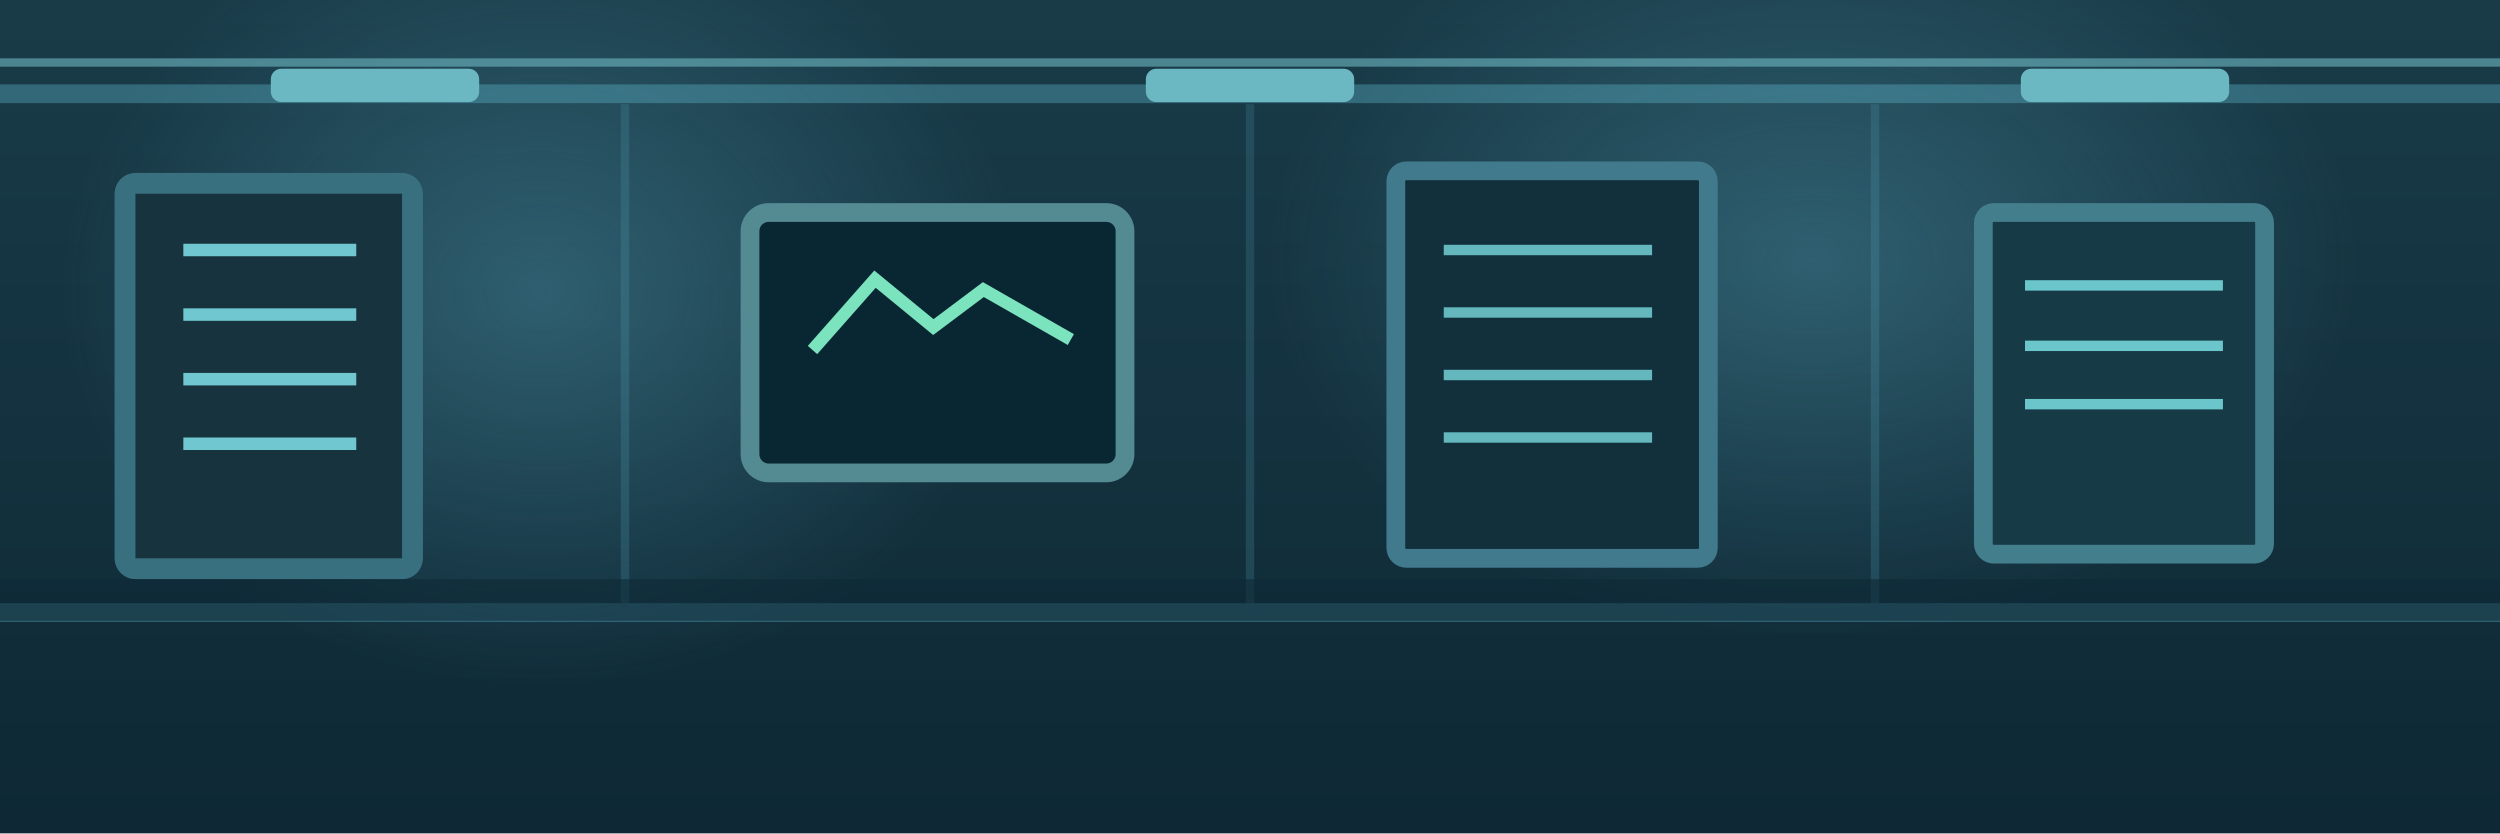
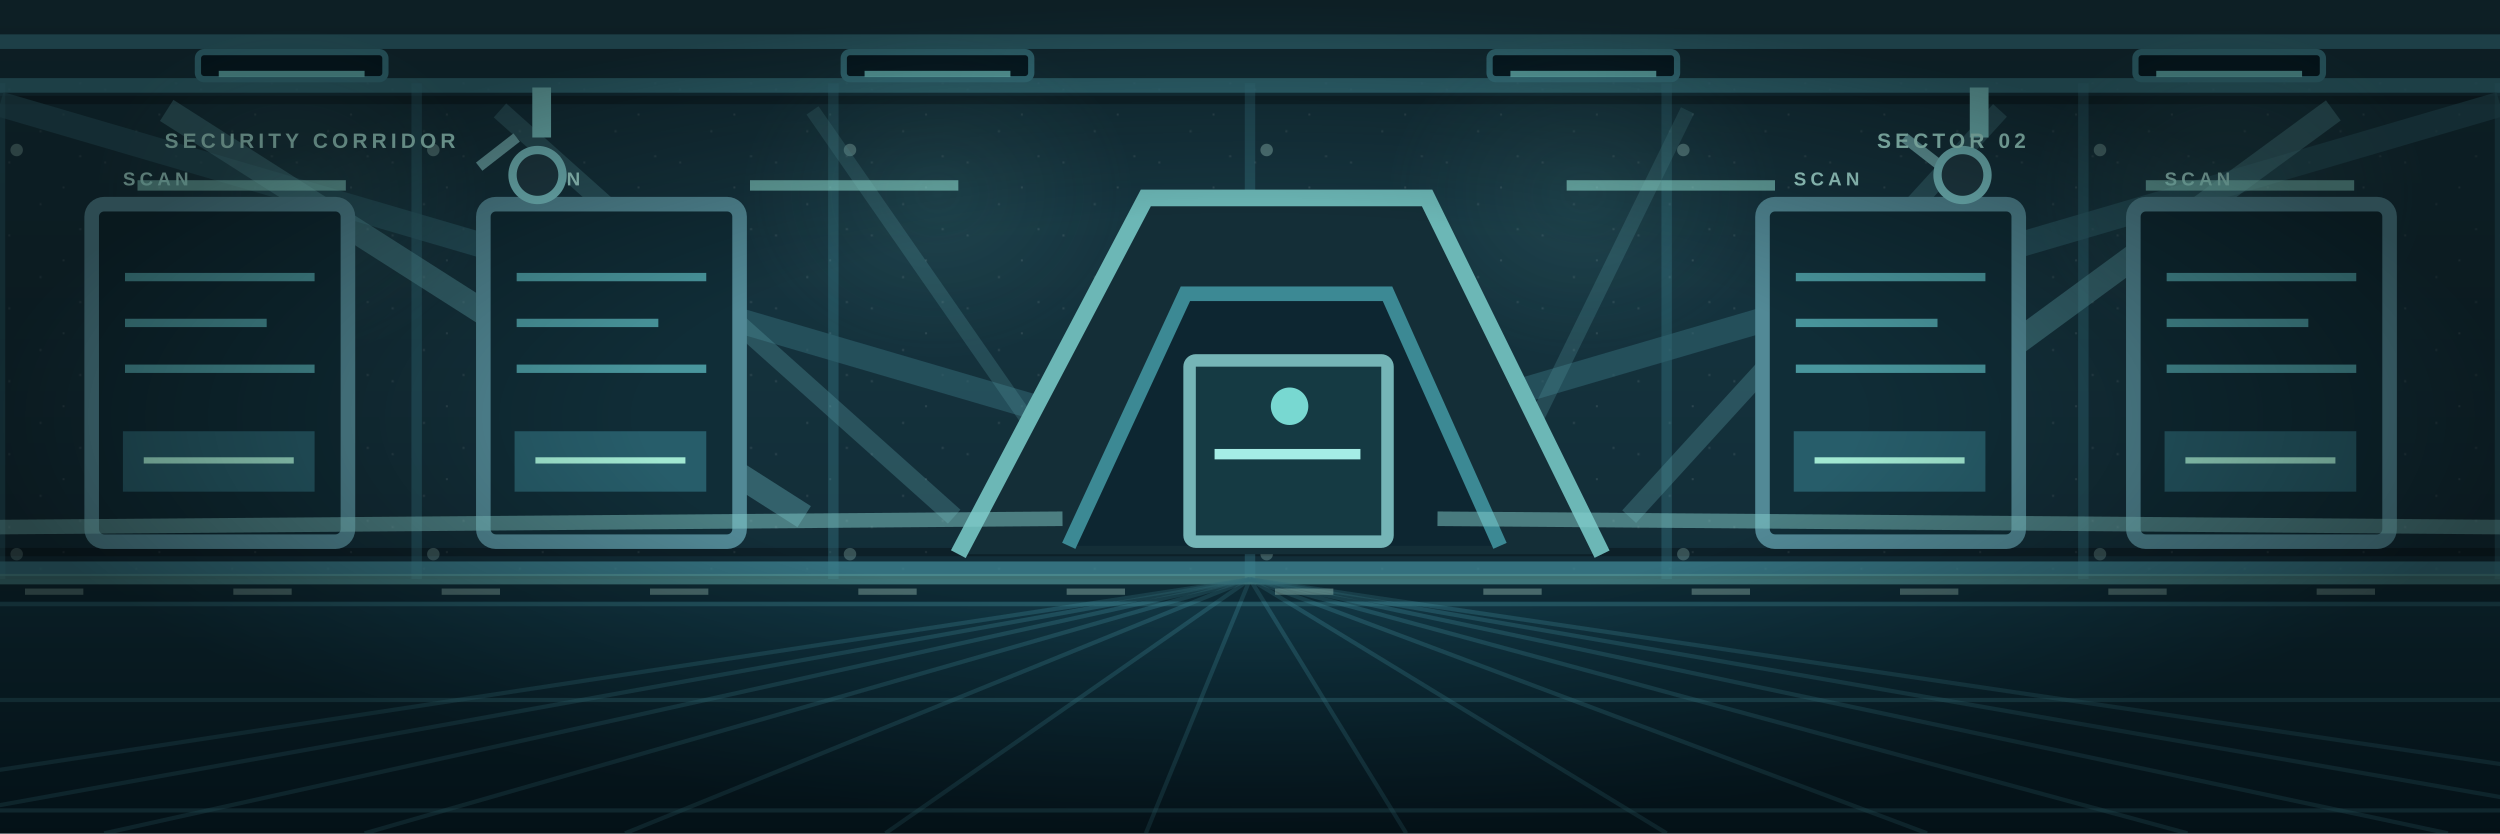
<svg xmlns="http://www.w3.org/2000/svg" viewBox="0 0 1200 400" preserveAspectRatio="xMidYMid slice">
  <defs>
    <linearGradient id="wall" x2="0" y2="1">
-       <stop stop-color="#193b48" />
-       <stop offset="1" stop-color="#0e2835" />
+       <stop stop-color="#173843" />
+       <stop offset="1" stop-color="#102832" />
    </linearGradient>
-     <radialGradient id="light">
-       <stop stop-color="#65b9d1" stop-opacity=".32" />
-       <stop offset="1" stop-color="#65b9d1" stop-opacity="0" />
+     <linearGradient id="floor" x2="0" y2="1">
+       <stop stop-color="#123744" />
+       <stop offset="1" stop-color="#071f2a" />
+     </linearGradient>
+     <linearGradient id="glass" x2="0" y2="1">
+       <stop stop-color="#79d8d7" stop-opacity=".2" />
+       <stop offset="1" stop-color="#071f2a" stop-opacity=".95" />
+     </linearGradient>
+     <radialGradient id="pool">
+       <stop stop-color="#79d8d7" stop-opacity=".35" />
+       <stop offset="1" stop-color="#79d8d7" stop-opacity="0" />
    </radialGradient>
+     <radialGradient id="shade">
+       <stop offset=".48" stop-color="#000" stop-opacity="0" />
+       <stop offset="1" stop-color="#000" stop-opacity=".45" />
+     </radialGradient>
+     <filter id="soft">
+       <feGaussianBlur stdDeviation="10" />
+     </filter>
+     <pattern id="grain" width="46" height="35" patternUnits="userSpaceOnUse">
+       <path d="M4 8h1M19 28h1M38 5h1M30 20h1" stroke="#fff" stroke-opacity=".09" stroke-width="1" />
+     </pattern>
  </defs>
  <rect width="1200" height="400" fill="url(#wall)" />
-   <path d="M0 45H1200M0 294H1200" stroke="#326878" stroke-width="9" />
-   <path d="M300 50v244M600 50v244M900 50v244" stroke="#326878" stroke-opacity=".45" stroke-width="4" />
-   <ellipse cx="260" cy="140" rx="230" ry="190" fill="url(#light)" />
-   <ellipse cx="870" cy="125" rx="260" ry="180" fill="url(#light)" />
-   <path d="M0 30h1200" stroke="#6cb8c2" stroke-opacity=".6" stroke-width="4" />
-   <g fill="#6cb8c2">
-     <rect x="130" y="33" width="100" height="16" rx="5" />
-     <rect x="550" y="33" width="100" height="16" rx="5" />
-     <rect x="970" y="33" width="100" height="16" rx="5" />
+   <rect y="36" width="1200" height="242" fill="url(#grain)" />
+   <path d="M0 20h1200M0 41h1200M0 273h1200" stroke="#3f8795" stroke-opacity=".75" stroke-width="7" />
+   <path d="M0 48h1200M0 265h1200" stroke="#000" stroke-opacity=".28" stroke-width="4" />
+   <path d="M0 40v238" stroke="#3f8795" stroke-opacity=".33" stroke-width="5" />
+   <circle cx="8" cy="72" r="3" fill="#bcefe2" opacity=".35" />
+   <circle cx="8" cy="266" r="3" fill="#bcefe2" opacity=".24" />
+   <path d="M200 40v238" stroke="#3f8795" stroke-opacity=".33" stroke-width="5" />
+   <circle cx="208" cy="72" r="3" fill="#bcefe2" opacity=".35" />
+   <circle cx="208" cy="266" r="3" fill="#bcefe2" opacity=".24" />
+   <path d="M400 40v238" stroke="#3f8795" stroke-opacity=".33" stroke-width="5" />
+   <circle cx="408" cy="72" r="3" fill="#bcefe2" opacity=".35" />
+   <circle cx="408" cy="266" r="3" fill="#bcefe2" opacity=".24" />
+   <path d="M600 40v238" stroke="#3f8795" stroke-opacity=".33" stroke-width="5" />
+   <circle cx="608" cy="72" r="3" fill="#bcefe2" opacity=".35" />
+   <circle cx="608" cy="266" r="3" fill="#bcefe2" opacity=".24" />
+   <path d="M800 40v238" stroke="#3f8795" stroke-opacity=".33" stroke-width="5" />
+   <circle cx="808" cy="72" r="3" fill="#bcefe2" opacity=".35" />
+   <circle cx="808" cy="266" r="3" fill="#bcefe2" opacity=".24" />
+   <path d="M1000 40v238" stroke="#3f8795" stroke-opacity=".33" stroke-width="5" />
+   <circle cx="1008" cy="72" r="3" fill="#bcefe2" opacity=".35" />
+   <circle cx="1008" cy="266" r="3" fill="#bcefe2" opacity=".24" />
+   <path d="M1200 40v238" stroke="#3f8795" stroke-opacity=".33" stroke-width="5" />
+   <circle cx="1208" cy="72" r="3" fill="#bcefe2" opacity=".35" />
+   <circle cx="1208" cy="266" r="3" fill="#bcefe2" opacity=".24" />
+   <rect x="95" y="25" width="90" height="13" rx="3" fill="#071f2a" stroke="#3f8795" stroke-width="3" />
+   <rect x="105" y="34" width="70" height="3" fill="#79d8d7" opacity=".9" />
+   <ellipse cx="140" cy="93" rx="95" ry="80" fill="url(#pool)" opacity=".28" />
+   <rect x="405" y="25" width="90" height="13" rx="3" fill="#071f2a" stroke="#3f8795" stroke-width="3" />
+   <rect x="415" y="34" width="70" height="3" fill="#79d8d7" opacity=".9" />
+   <ellipse cx="450" cy="93" rx="95" ry="80" fill="url(#pool)" opacity=".28" />
+   <rect x="715" y="25" width="90" height="13" rx="3" fill="#071f2a" stroke="#3f8795" stroke-width="3" />
+   <rect x="725" y="34" width="70" height="3" fill="#79d8d7" opacity=".9" />
+   <ellipse cx="760" cy="93" rx="95" ry="80" fill="url(#pool)" opacity=".28" />
+   <rect x="1025" y="25" width="90" height="13" rx="3" fill="#071f2a" stroke="#3f8795" stroke-width="3" />
+   <rect x="1035" y="34" width="70" height="3" fill="#79d8d7" opacity=".9" />
+   <ellipse cx="1070" cy="93" rx="95" ry="80" fill="url(#pool)" opacity=".28" />
+   <rect y="278" width="1200" height="122" fill="url(#floor)" />
+   <path d="M0 278h1200" stroke="#79d8d7" stroke-opacity=".58" stroke-width="5" />
+   <path d="M0 290h1200M0 336h1200M0 389h1200" stroke="#3f8795" stroke-opacity=".38" stroke-width="2" />
+   <path d="M600 278L-200 400" stroke="#3f8795" stroke-opacity=".33" stroke-width="2" />
+   <path d="M600 278L-75 400" stroke="#3f8795" stroke-opacity=".33" stroke-width="2" />
+   <path d="M600 278L50 400" stroke="#3f8795" stroke-opacity=".33" stroke-width="2" />
+   <path d="M600 278L175 400" stroke="#3f8795" stroke-opacity=".33" stroke-width="2" />
+   <path d="M600 278L300 400" stroke="#3f8795" stroke-opacity=".33" stroke-width="2" />
+   <path d="M600 278L425 400" stroke="#3f8795" stroke-opacity=".33" stroke-width="2" />
+   <path d="M600 278L550 400" stroke="#3f8795" stroke-opacity=".33" stroke-width="2" />
+   <path d="M600 278L675 400" stroke="#3f8795" stroke-opacity=".33" stroke-width="2" />
+   <path d="M600 278L800 400" stroke="#3f8795" stroke-opacity=".33" stroke-width="2" />
+   <path d="M600 278L925 400" stroke="#3f8795" stroke-opacity=".33" stroke-width="2" />
+   <path d="M600 278L1050 400" stroke="#3f8795" stroke-opacity=".33" stroke-width="2" />
+   <path d="M600 278L1175 400" stroke="#3f8795" stroke-opacity=".33" stroke-width="2" />
+   <path d="M600 278L1300 400" stroke="#3f8795" stroke-opacity=".33" stroke-width="2" />
+   <path d="M600 278L1425 400" stroke="#3f8795" stroke-opacity=".33" stroke-width="2" />
+   <path d="M12 284h28" stroke="#bcefe2" stroke-opacity=".44" stroke-width="3" />
+   <path d="M112 284h28" stroke="#bcefe2" stroke-opacity=".44" stroke-width="3" />
+   <path d="M212 284h28" stroke="#bcefe2" stroke-opacity=".44" stroke-width="3" />
+   <path d="M312 284h28" stroke="#bcefe2" stroke-opacity=".44" stroke-width="3" />
+   <path d="M412 284h28" stroke="#bcefe2" stroke-opacity=".44" stroke-width="3" />
+   <path d="M512 284h28" stroke="#bcefe2" stroke-opacity=".44" stroke-width="3" />
+   <path d="M612 284h28" stroke="#bcefe2" stroke-opacity=".44" stroke-width="3" />
+   <path d="M712 284h28" stroke="#bcefe2" stroke-opacity=".44" stroke-width="3" />
+   <path d="M812 284h28" stroke="#bcefe2" stroke-opacity=".44" stroke-width="3" />
+   <path d="M912 284h28" stroke="#bcefe2" stroke-opacity=".44" stroke-width="3" />
+   <path d="M1012 284h28" stroke="#bcefe2" stroke-opacity=".44" stroke-width="3" />
+   <path d="M1112 284h28" stroke="#bcefe2" stroke-opacity=".44" stroke-width="3" />
+   <path d="M0 282h1200" stroke="#000" stroke-opacity=".22" stroke-width="13" />
+   <g>
+     <path d="M0 50L526 204L620 252L674 204L1200 50" fill="none" stroke="#2e626e" stroke-width="12" opacity=".6" />
+     <path d="M80 53L386.0 248M1120 53L854.0 248" stroke="#5a9ca5" stroke-opacity="0.46" stroke-width="12" />
+     <path d="M240 53L458.0 248M960 53L782.0 248" stroke="#5a9ca5" stroke-opacity="0.33" stroke-width="9" />
+     <path d="M390 53L525.5 248M810 53L714.5 248" stroke="#5a9ca5" stroke-opacity="0.25" stroke-width="7" />
+     <path d="M460 266l90-171h135l84 171" fill="#142e37" stroke="#6cb7b6" stroke-width="8" />
+     <path d="M513 262l56-121h97l54 121" fill="#0d2631" stroke="#3c8994" stroke-width="7" />
+     <rect x="571" y="173" width="95" height="87" rx="3" fill="#153a43" stroke="#75b5b7" stroke-width="6" />
+     <path d="M583 218h70" stroke="#a5ede5" stroke-width="5" />
+     <circle cx="619" cy="195" r="9" fill="#78d8d1" />
+     <rect x="44" y="98" width="123" height="162" rx="6" fill="#102d37" stroke="#528996" stroke-width="7" />
+     <path d="M60 133h91M60 155h68M60 177h91" stroke="#62c4c9" stroke-opacity=".7" stroke-width="4" />
+     <rect x="59" y="207" width="92" height="29" fill="#275d6a" />
+     <path d="M69 221h72" stroke="#a1e8d1" stroke-width="3" />
+     <text x="59" y="89" fill="#a4ded6" font-family="Arial,sans-serif" font-size="9" font-weight="700" letter-spacing="2">SCAN</text>
+     <rect x="232" y="98" width="123" height="162" rx="6" fill="#102d37" stroke="#528996" stroke-width="7" />
+     <path d="M248 133h91M248 155h68M248 177h91" stroke="#62c4c9" stroke-opacity=".7" stroke-width="4" />
+     <rect x="247" y="207" width="92" height="29" fill="#275d6a" />
+     <path d="M257 221h72" stroke="#a1e8d1" stroke-width="3" />
+     <text x="247" y="89" fill="#a4ded6" font-family="Arial,sans-serif" font-size="9" font-weight="700" letter-spacing="2">SCAN</text>
+     <rect x="846" y="98" width="123" height="162" rx="6" fill="#102d37" stroke="#528996" stroke-width="7" />
+     <path d="M862 133h91M862 155h68M862 177h91" stroke="#62c4c9" stroke-opacity=".7" stroke-width="4" />
+     <rect x="861" y="207" width="92" height="29" fill="#275d6a" />
+     <path d="M871 221h72" stroke="#a1e8d1" stroke-width="3" />
+     <text x="861" y="89" fill="#a4ded6" font-family="Arial,sans-serif" font-size="9" font-weight="700" letter-spacing="2">SCAN</text>
+     <rect x="1024" y="98" width="123" height="162" rx="6" fill="#102d37" stroke="#528996" stroke-width="7" />
+     <path d="M1040 133h91M1040 155h68M1040 177h91" stroke="#62c4c9" stroke-opacity=".7" stroke-width="4" />
+     <rect x="1039" y="207" width="92" height="29" fill="#275d6a" />
+     <path d="M1049 221h72" stroke="#a1e8d1" stroke-width="3" />
+     <text x="1039" y="89" fill="#a4ded6" font-family="Arial,sans-serif" font-size="9" font-weight="700" letter-spacing="2">SCAN</text>
+     <path d="M66 89h100" stroke="#9af0e2" stroke-opacity=".6" stroke-width="5" />
+     <path d="M360 89h100" stroke="#9af0e2" stroke-opacity=".6" stroke-width="5" />
+     <path d="M752 89h100" stroke="#9af0e2" stroke-opacity=".6" stroke-width="5" />
+     <path d="M1030 89h100" stroke="#9af0e2" stroke-opacity=".6" stroke-width="5" />
+     <path d="M0 253l510-4m180 0l510 4" stroke="#85cfcd" stroke-opacity=".5" stroke-width="7" />
+     <path d="M260 42v24m690-24v24" stroke="#79c7c7" stroke-width="9" />
+     <path d="M248 66l-18 14m702 0l-18-14" stroke="#6ca8ac" stroke-width="5" />
+     <circle cx="258" cy="84" r="12" fill="#213f49" stroke="#79c4c7" stroke-width="4" />
+     <circle cx="942" cy="84" r="12" fill="#213f49" stroke="#79c4c7" stroke-width="4" />
+     <text x="79" y="71" fill="#a7e6db" font-family="Arial,sans-serif" font-size="10" font-weight="700" letter-spacing="2">SECURITY CORRIDOR</text>
+     <text x="901" y="71" fill="#a7e6db" font-family="Arial,sans-serif" font-size="10" font-weight="700" letter-spacing="2">SECTOR 02</text>
  </g>
-   <g>
-     <rect x="60" y="88" width="138" height="185" rx="5" fill="#16333e" stroke="#397080" stroke-width="10" />
-     <path d="M88 120h83M88 151h83M88 182h83M88 213h83" stroke="#70c7cf" stroke-width="6" />
-     <rect x="360" y="102" width="180" height="125" rx="9" fill="#092732" stroke="#548b92" stroke-width="9" />
-     <path d="M390 168l30-34 28 23 24-18 42 24" fill="none" stroke="#7be3bd" stroke-width="6" />
-     <rect x="670" y="82" width="150" height="186" rx="5" fill="#11303c" stroke="#407a8c" stroke-width="9" />
-     <path d="M693 120h100M693 150h100M693 180h100M693 210h100" stroke="#63b7bd" stroke-width="5" />
-     <rect x="952" y="102" width="135" height="164" rx="5" fill="#173a47" stroke="#437e8d" stroke-width="9" />
-     <path d="M972 137h95M972 166h95M972 194h95" stroke="#6ac6ca" stroke-width="5" />
-   </g>
-   <rect x="0" y="278" width="1200" height="20" fill="#0e2835" opacity=".6" />
+   <rect width="1200" height="400" fill="url(#shade)" pointer-events="none" />
</svg>
